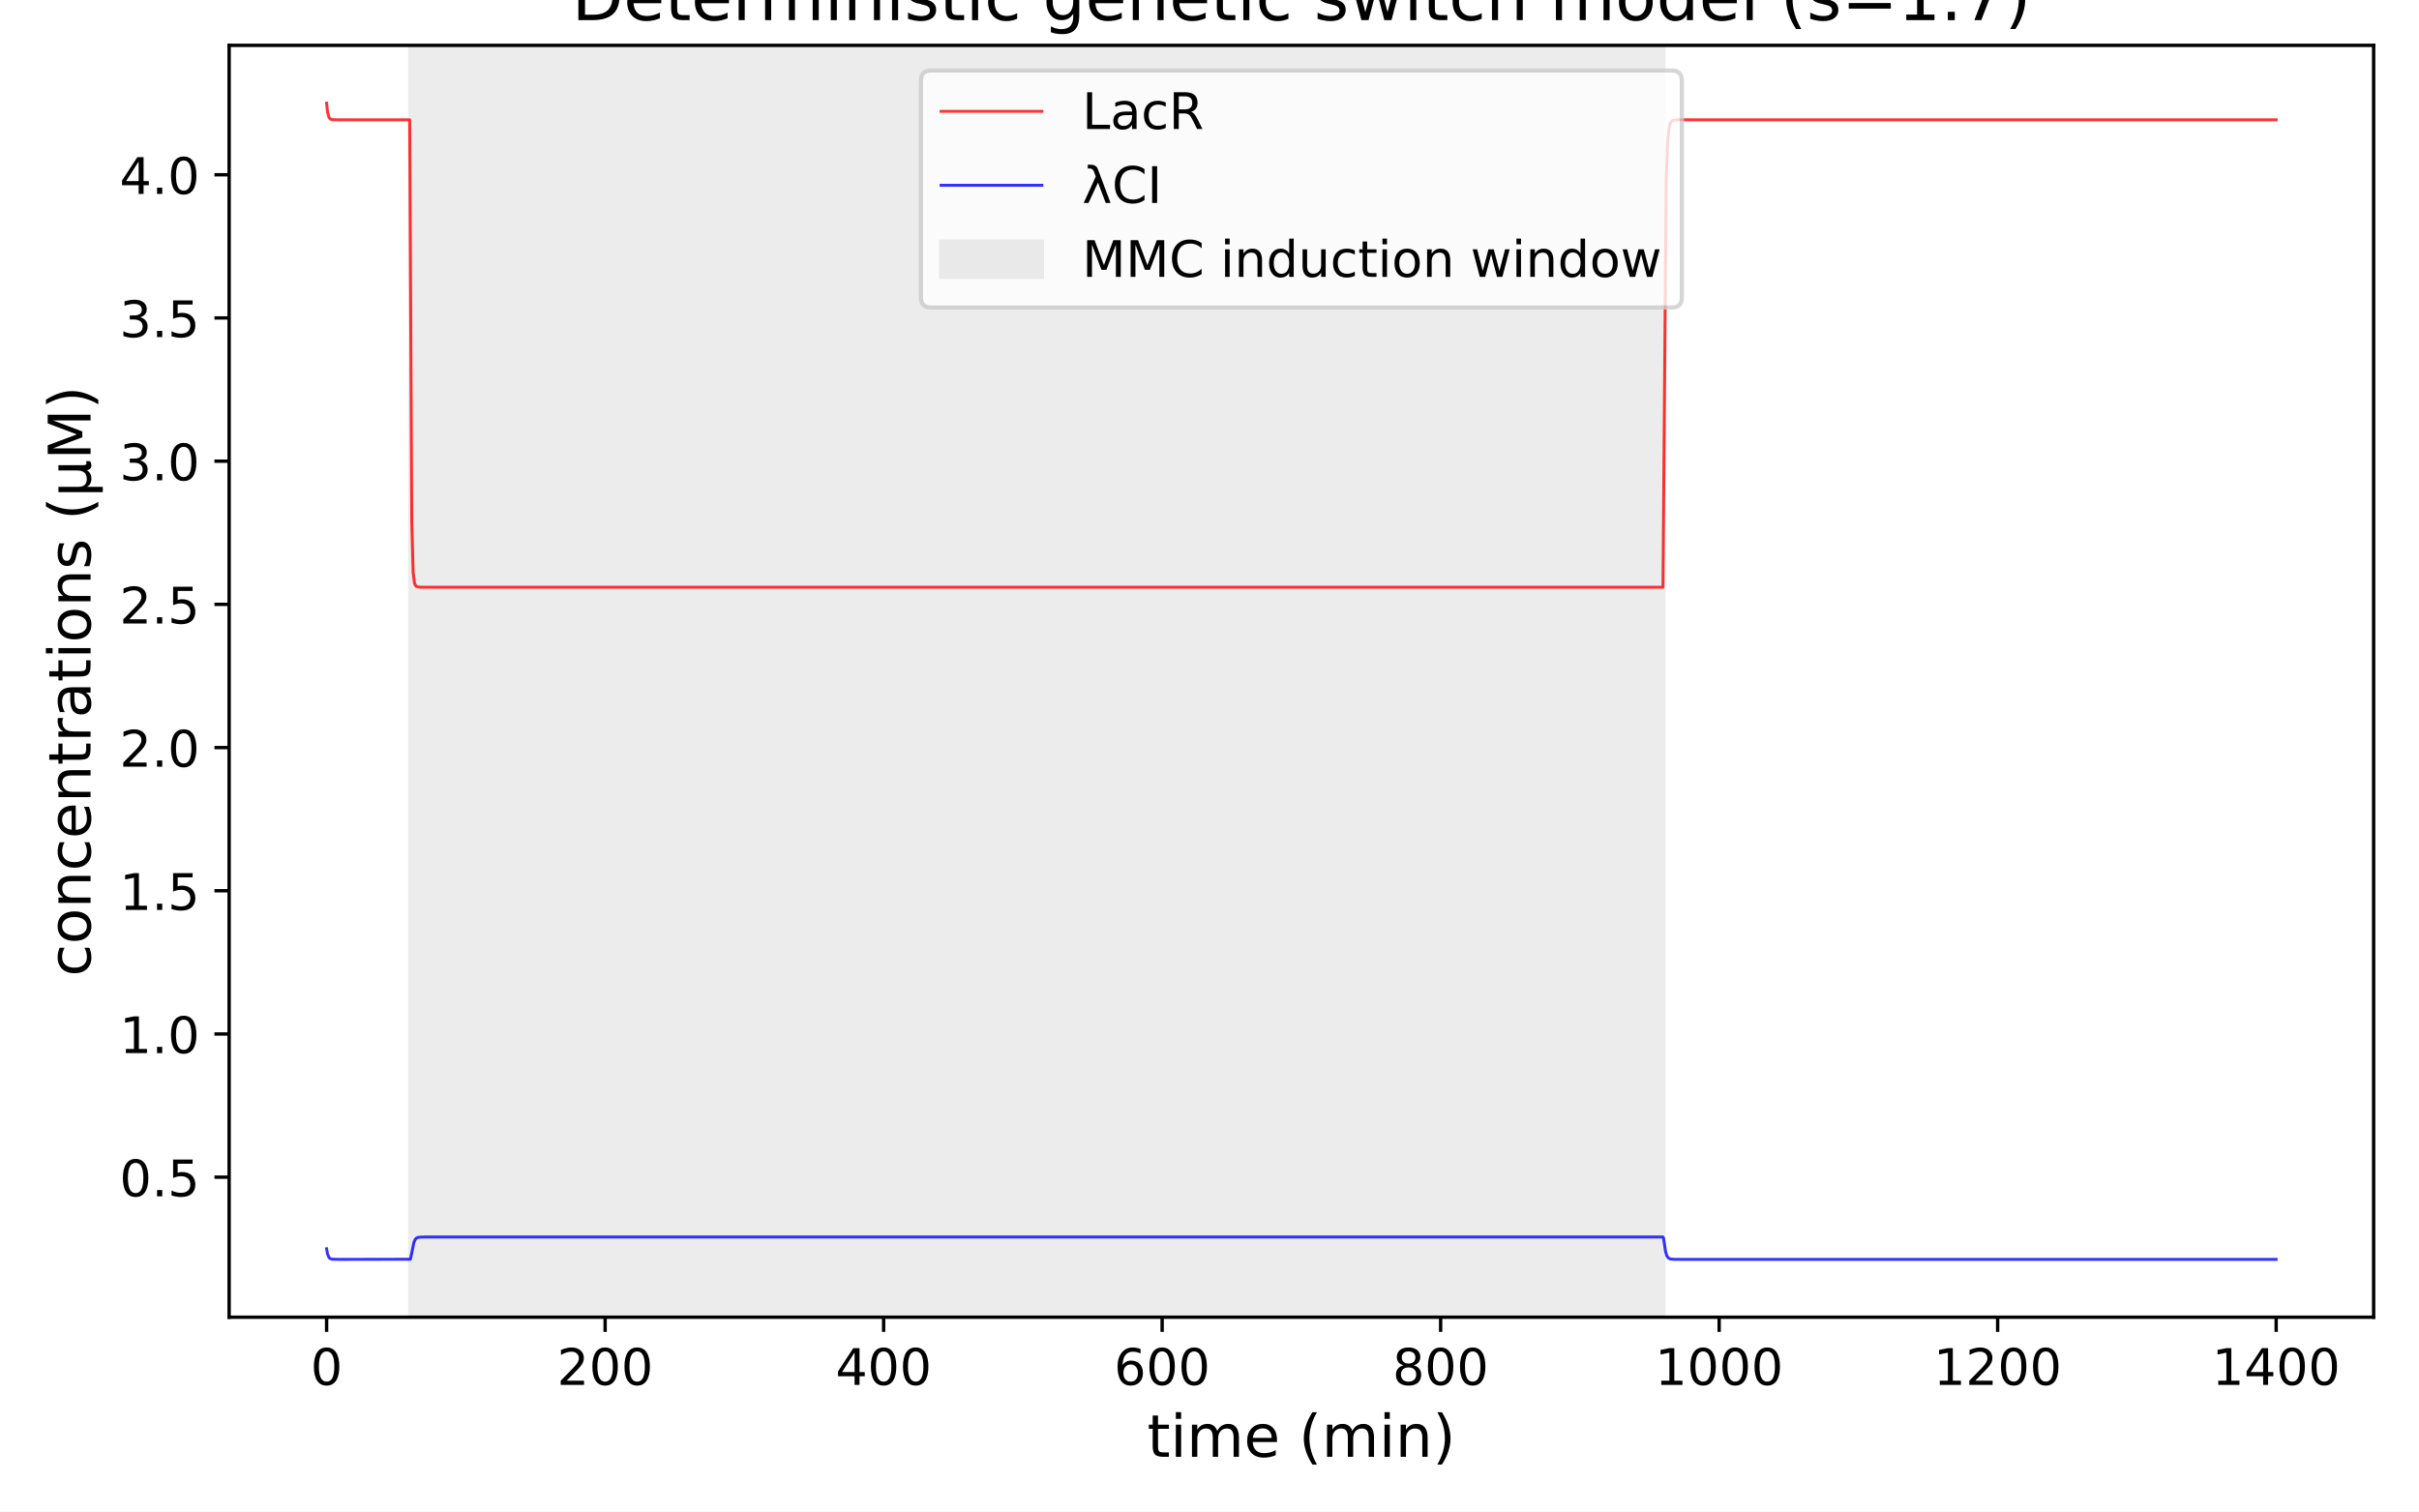
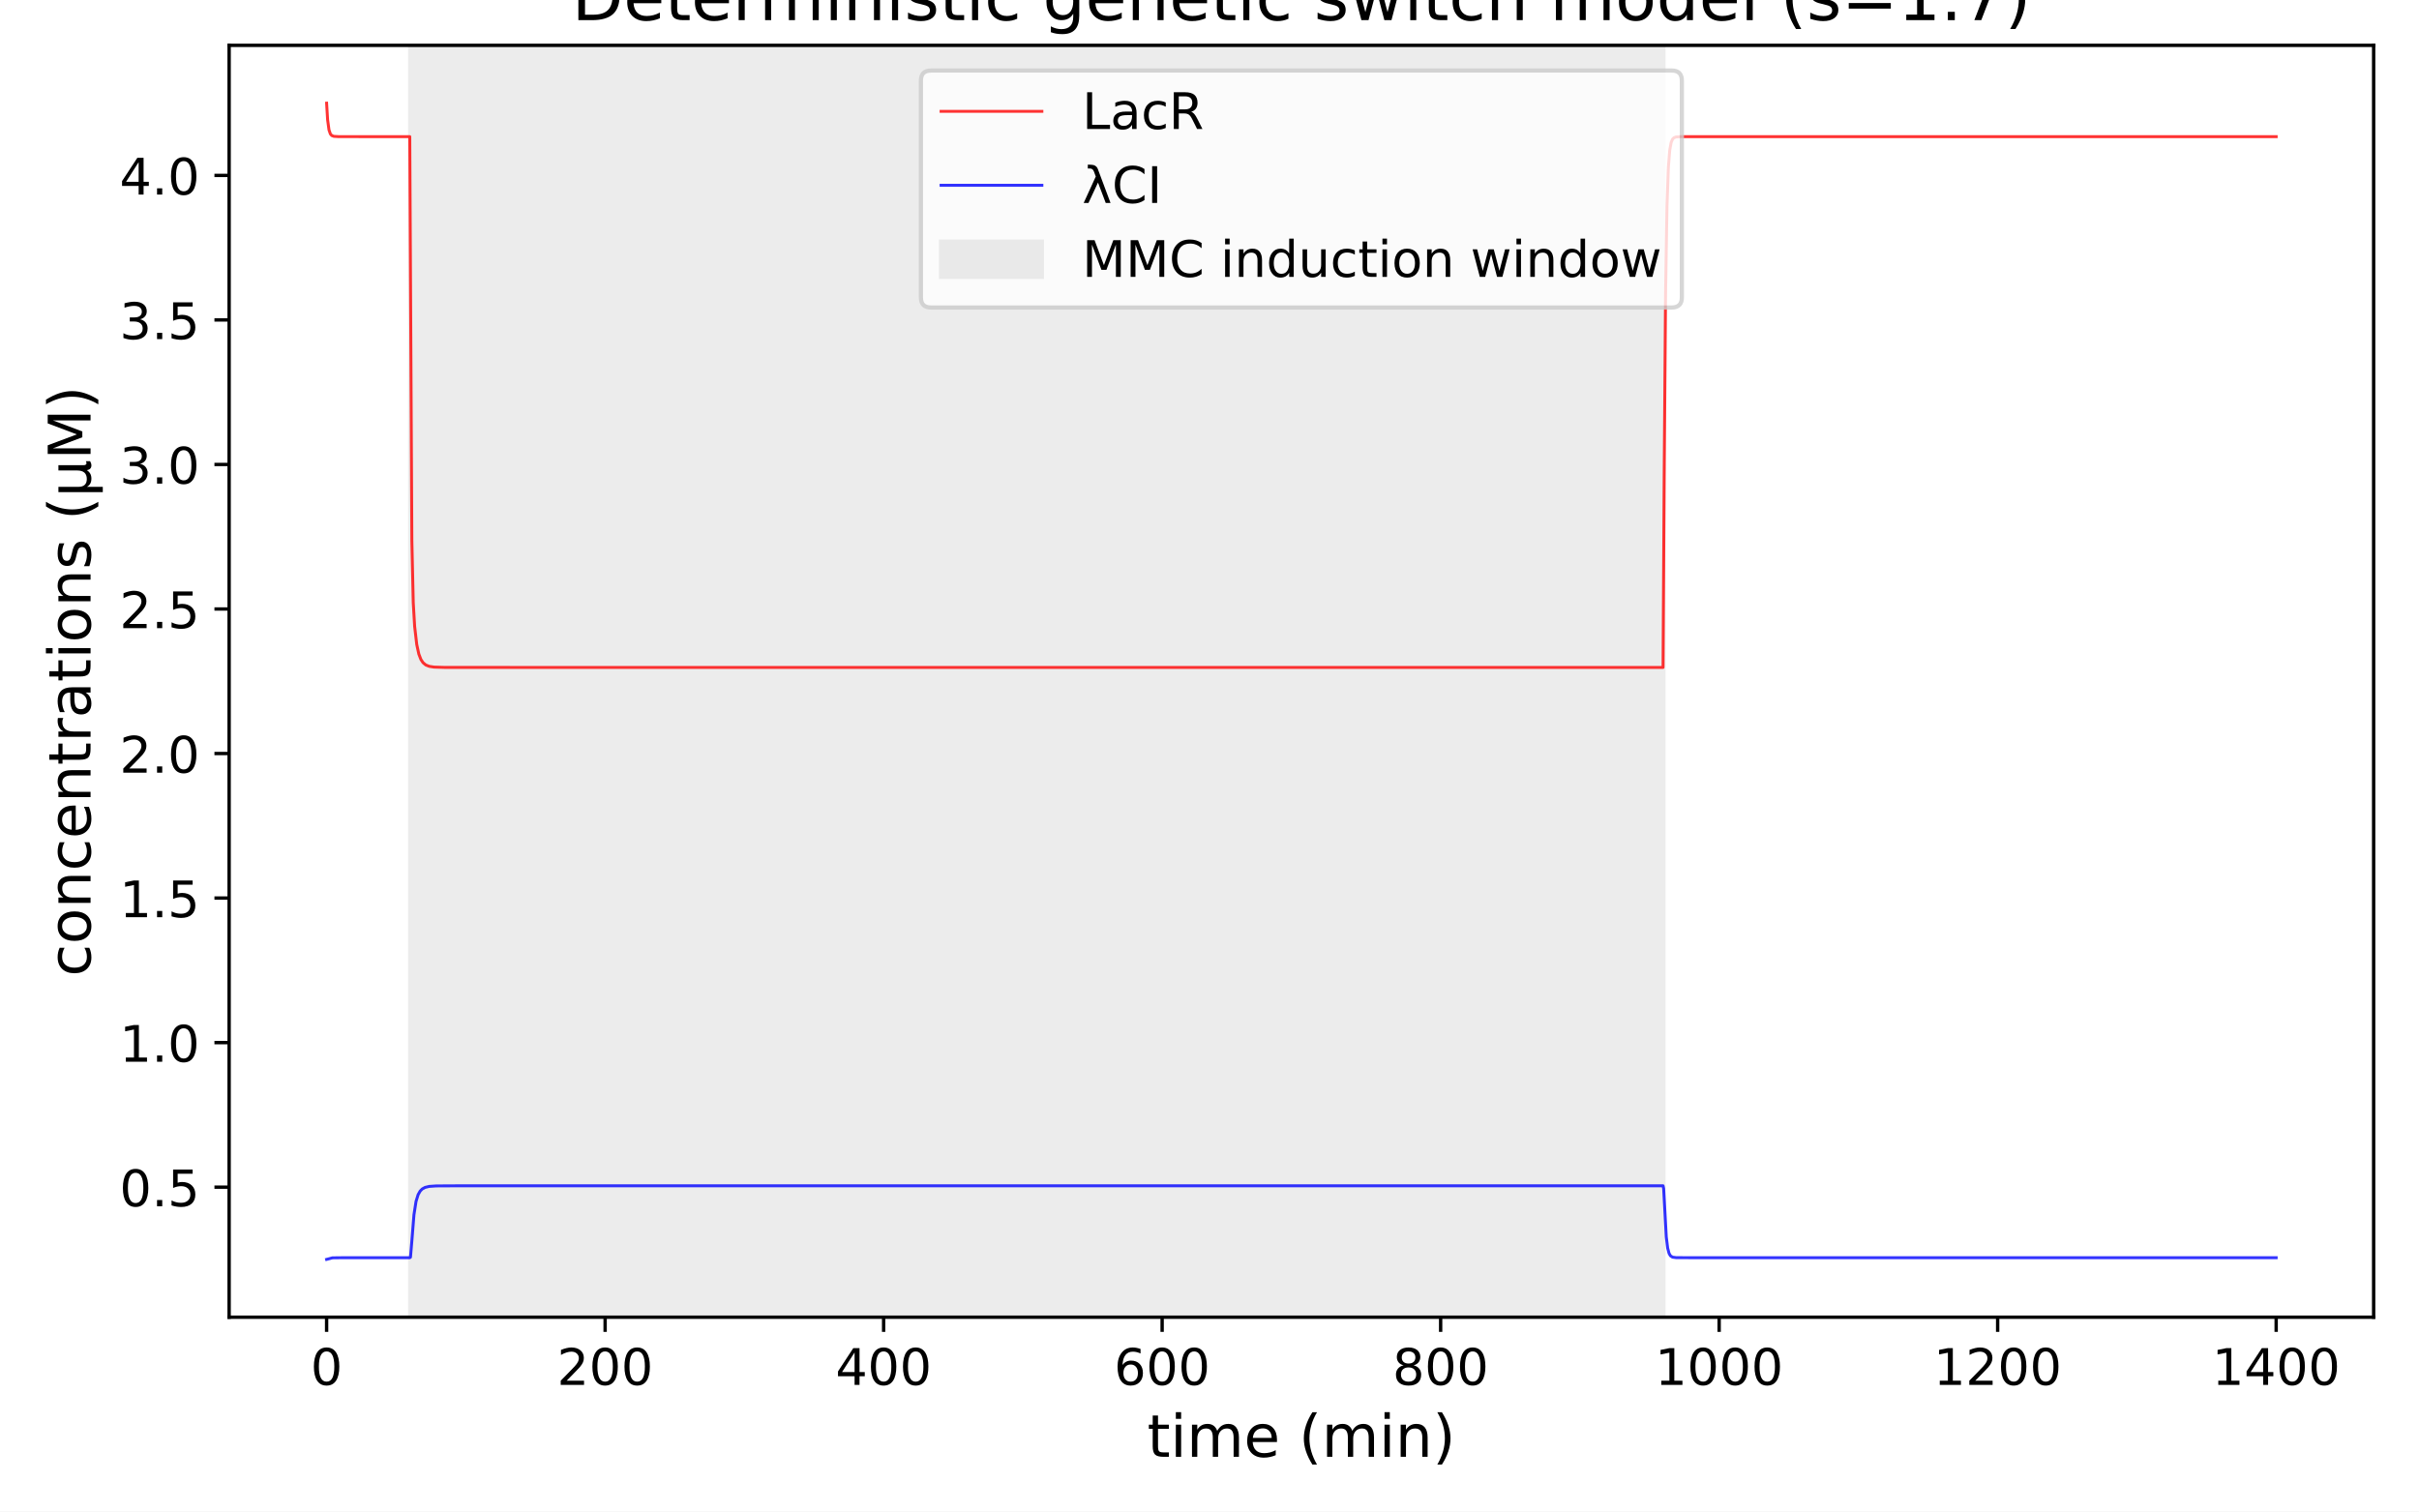
<svg xmlns="http://www.w3.org/2000/svg" xmlns:xlink="http://www.w3.org/1999/xlink" width="576pt" height="360pt" viewBox="0 0 576 360" version="1.1">
  <defs>
    <style type="text/css">*{stroke-linejoin: round; stroke-linecap: butt}</style>
  </defs>
  <g id="figure_1">
    <g id="patch_1">
      <path d="M 0 360  L 576 360  L 576 0  L 0 0  z " style="fill: #ffffff" />
    </g>
    <g id="axes_1">
      <g id="patch_2">
        <path d="M 54.56 313.72  L 565.2 313.72  L 565.2 10.8  L 54.56 10.8  z " style="fill: #ffffff" />
      </g>
      <g id="patch_3">
-         <path d="M 97.666 313.72  L 97.666 10.8  L 396.092 10.8  L 396.092 313.72  z " clip-path="url(#pa04df0e21d)" style="fill: #808080; opacity: 0.15; stroke: #808080; stroke-linejoin: miter" />
+         <path d="M 97.666 313.72  L 396.092 313.72  L 396.092 10.8  L 97.666 10.8  z " clip-path="url(#pbd70e305f2)" style="fill: #808080; opacity: 0.15; stroke: #808080; stroke-linejoin: miter" />
      </g>
      <g id="matplotlib.axis_1">
        <g id="xtick_1">
          <g id="line2d_1">
            <defs>
-               <path id="m0e8b6c9530" d="M 0 0  L 0 3.5  " style="stroke: #000000; stroke-width: 0.8" />
-             </defs>
-             <g>
-               <use xlink:href="#m0e8b6c9530" x="77.771" y="313.72" style="stroke: #000000; stroke-width: 0.8" />
+               <path id="m61f44ab46e" d="M 0 0  L 0 3.5  " style="stroke: #000000; stroke-width: 0.8" />
+             </defs>
+             <g>
+               <use xlink:href="#m61f44ab46e" x="77.771" y="313.72" style="stroke: #000000; stroke-width: 0.8" />
            </g>
          </g>
          <g id="text_1">
            <g transform="translate(73.95341 329.8381) scale(0.12 -0.12)">
              <defs>
                <path id="DejaVuSans-30" d="M 2034 4250  Q 1547 4250 1301 3770  Q 1056 3291 1056 2328  Q 1056 1369 1301 889  Q 1547 409 2034 409  Q 2525 409 2770 889  Q 3016 1369 3016 2328  Q 3016 3291 2770 3770  Q 2525 4250 2034 4250  z M 2034 4750  Q 2819 4750 3233 4129  Q 3647 3509 3647 2328  Q 3647 1150 3233 529  Q 2819 -91 2034 -91  Q 1250 -91 836 529  Q 422 1150 422 2328  Q 422 3509 836 4129  Q 1250 4750 2034 4750  z " transform="scale(0.015625)" />
              </defs>
              <use xlink:href="#DejaVuSans-30" />
            </g>
          </g>
        </g>
        <g id="xtick_2">
          <g id="line2d_2">
            <g>
-               <use xlink:href="#m0e8b6c9530" x="144.088" y="313.72" style="stroke: #000000; stroke-width: 0.8" />
+               <use xlink:href="#m61f44ab46e" x="144.088" y="313.72" style="stroke: #000000; stroke-width: 0.8" />
            </g>
          </g>
          <g id="text_2">
            <g transform="translate(132.6353 329.8381) scale(0.12 -0.12)">
              <defs>
                <path id="DejaVuSans-32" d="M 1228 531  L 3431 531  L 3431 0  L 469 0  L 469 531  Q 828 903 1448 1529  Q 2069 2156 2228 2338  Q 2531 2678 2651 2914  Q 2772 3150 2772 3378  Q 2772 3750 2511 3984  Q 2250 4219 1831 4219  Q 1534 4219 1204 4116  Q 875 4013 500 3803  L 500 4441  Q 881 4594 1212 4672  Q 1544 4750 1819 4750  Q 2544 4750 2975 4387  Q 3406 4025 3406 3419  Q 3406 3131 3298 2873  Q 3191 2616 2906 2266  Q 2828 2175 2409 1742  Q 1991 1309 1228 531  z " transform="scale(0.015625)" />
              </defs>
              <use xlink:href="#DejaVuSans-32" />
              <use xlink:href="#DejaVuSans-30" x="63.623" />
              <use xlink:href="#DejaVuSans-30" x="127.246" />
            </g>
          </g>
        </g>
        <g id="xtick_3">
          <g id="line2d_3">
            <g>
-               <use xlink:href="#m0e8b6c9530" x="210.405" y="313.72" style="stroke: #000000; stroke-width: 0.8" />
+               <use xlink:href="#m61f44ab46e" x="210.405" y="313.72" style="stroke: #000000; stroke-width: 0.8" />
            </g>
          </g>
          <g id="text_3">
            <g transform="translate(198.9522 329.8381) scale(0.12 -0.12)">
              <defs>
                <path id="DejaVuSans-34" d="M 2419 4116  L 825 1625  L 2419 1625  L 2419 4116  z M 2253 4666  L 3047 4666  L 3047 1625  L 3713 1625  L 3713 1100  L 3047 1100  L 3047 0  L 2419 0  L 2419 1100  L 313 1100  L 313 1709  L 2253 4666  z " transform="scale(0.015625)" />
              </defs>
              <use xlink:href="#DejaVuSans-34" />
              <use xlink:href="#DejaVuSans-30" x="63.623" />
              <use xlink:href="#DejaVuSans-30" x="127.246" />
            </g>
          </g>
        </g>
        <g id="xtick_4">
          <g id="line2d_4">
            <g>
-               <use xlink:href="#m0e8b6c9530" x="276.722" y="313.72" style="stroke: #000000; stroke-width: 0.8" />
+               <use xlink:href="#m61f44ab46e" x="276.722" y="313.72" style="stroke: #000000; stroke-width: 0.8" />
            </g>
          </g>
          <g id="text_4">
            <g transform="translate(265.2691 329.8381) scale(0.12 -0.12)">
              <defs>
                <path id="DejaVuSans-36" d="M 2113 2584  Q 1688 2584 1439 2293  Q 1191 2003 1191 1497  Q 1191 994 1439 701  Q 1688 409 2113 409  Q 2538 409 2786 701  Q 3034 994 3034 1497  Q 3034 2003 2786 2293  Q 2538 2584 2113 2584  z M 3366 4563  L 3366 3988  Q 3128 4100 2886 4159  Q 2644 4219 2406 4219  Q 1781 4219 1451 3797  Q 1122 3375 1075 2522  Q 1259 2794 1537 2939  Q 1816 3084 2150 3084  Q 2853 3084 3261 2657  Q 3669 2231 3669 1497  Q 3669 778 3244 343  Q 2819 -91 2113 -91  Q 1303 -91 875 529  Q 447 1150 447 2328  Q 447 3434 972 4092  Q 1497 4750 2381 4750  Q 2619 4750 2861 4703  Q 3103 4656 3366 4563  z " transform="scale(0.015625)" />
              </defs>
              <use xlink:href="#DejaVuSans-36" />
              <use xlink:href="#DejaVuSans-30" x="63.623" />
              <use xlink:href="#DejaVuSans-30" x="127.246" />
            </g>
          </g>
        </g>
        <g id="xtick_5">
          <g id="line2d_5">
            <g>
-               <use xlink:href="#m0e8b6c9530" x="343.038" y="313.72" style="stroke: #000000; stroke-width: 0.8" />
+               <use xlink:href="#m61f44ab46e" x="343.038" y="313.72" style="stroke: #000000; stroke-width: 0.8" />
            </g>
          </g>
          <g id="text_5">
            <g transform="translate(331.5859 329.8381) scale(0.12 -0.12)">
              <defs>
                <path id="DejaVuSans-38" d="M 2034 2216  Q 1584 2216 1326 1975  Q 1069 1734 1069 1313  Q 1069 891 1326 650  Q 1584 409 2034 409  Q 2484 409 2743 651  Q 3003 894 3003 1313  Q 3003 1734 2745 1975  Q 2488 2216 2034 2216  z M 1403 2484  Q 997 2584 770 2862  Q 544 3141 544 3541  Q 544 4100 942 4425  Q 1341 4750 2034 4750  Q 2731 4750 3128 4425  Q 3525 4100 3525 3541  Q 3525 3141 3298 2862  Q 3072 2584 2669 2484  Q 3125 2378 3379 2068  Q 3634 1759 3634 1313  Q 3634 634 3220 271  Q 2806 -91 2034 -91  Q 1263 -91 848 271  Q 434 634 434 1313  Q 434 1759 690 2068  Q 947 2378 1403 2484  z M 1172 3481  Q 1172 3119 1398 2916  Q 1625 2713 2034 2713  Q 2441 2713 2670 2916  Q 2900 3119 2900 3481  Q 2900 3844 2670 4047  Q 2441 4250 2034 4250  Q 1625 4250 1398 4047  Q 1172 3844 1172 3481  z " transform="scale(0.015625)" />
              </defs>
              <use xlink:href="#DejaVuSans-38" />
              <use xlink:href="#DejaVuSans-30" x="63.623" />
              <use xlink:href="#DejaVuSans-30" x="127.246" />
            </g>
          </g>
        </g>
        <g id="xtick_6">
          <g id="line2d_6">
            <g>
-               <use xlink:href="#m0e8b6c9530" x="409.355" y="313.72" style="stroke: #000000; stroke-width: 0.8" />
+               <use xlink:href="#m61f44ab46e" x="409.355" y="313.72" style="stroke: #000000; stroke-width: 0.8" />
            </g>
          </g>
          <g id="text_6">
            <g transform="translate(394.0853 329.8381) scale(0.12 -0.12)">
              <defs>
                <path id="DejaVuSans-31" d="M 794 531  L 1825 531  L 1825 4091  L 703 3866  L 703 4441  L 1819 4666  L 2450 4666  L 2450 531  L 3481 531  L 3481 0  L 794 0  L 794 531  z " transform="scale(0.015625)" />
              </defs>
              <use xlink:href="#DejaVuSans-31" />
              <use xlink:href="#DejaVuSans-30" x="63.623" />
              <use xlink:href="#DejaVuSans-30" x="127.246" />
              <use xlink:href="#DejaVuSans-30" x="190.869" />
            </g>
          </g>
        </g>
        <g id="xtick_7">
          <g id="line2d_7">
            <g>
-               <use xlink:href="#m0e8b6c9530" x="475.672" y="313.72" style="stroke: #000000; stroke-width: 0.8" />
+               <use xlink:href="#m61f44ab46e" x="475.672" y="313.72" style="stroke: #000000; stroke-width: 0.8" />
            </g>
          </g>
          <g id="text_7">
            <g transform="translate(460.4022 329.8381) scale(0.12 -0.12)">
              <use xlink:href="#DejaVuSans-31" />
              <use xlink:href="#DejaVuSans-32" x="63.623" />
              <use xlink:href="#DejaVuSans-30" x="127.246" />
              <use xlink:href="#DejaVuSans-30" x="190.869" />
            </g>
          </g>
        </g>
        <g id="xtick_8">
          <g id="line2d_8">
            <g>
-               <use xlink:href="#m0e8b6c9530" x="541.989" y="313.72" style="stroke: #000000; stroke-width: 0.8" />
+               <use xlink:href="#m61f44ab46e" x="541.989" y="313.72" style="stroke: #000000; stroke-width: 0.8" />
            </g>
          </g>
          <g id="text_8">
            <g transform="translate(526.7191 329.8381) scale(0.12 -0.12)">
              <use xlink:href="#DejaVuSans-31" />
              <use xlink:href="#DejaVuSans-34" x="63.623" />
              <use xlink:href="#DejaVuSans-30" x="127.246" />
              <use xlink:href="#DejaVuSans-30" x="190.869" />
            </g>
          </g>
        </g>
        <g id="text_9">
          <g transform="translate(273.1792 346.9716) scale(0.14 -0.14)">
            <defs>
              <path id="DejaVuSans-74" d="M 1172 4494  L 1172 3500  L 2356 3500  L 2356 3053  L 1172 3053  L 1172 1153  Q 1172 725 1289 603  Q 1406 481 1766 481  L 2356 481  L 2356 0  L 1766 0  Q 1100 0 847 248  Q 594 497 594 1153  L 594 3053  L 172 3053  L 172 3500  L 594 3500  L 594 4494  L 1172 4494  z " transform="scale(0.015625)" />
              <path id="DejaVuSans-69" d="M 603 3500  L 1178 3500  L 1178 0  L 603 0  L 603 3500  z M 603 4863  L 1178 4863  L 1178 4134  L 603 4134  L 603 4863  z " transform="scale(0.015625)" />
              <path id="DejaVuSans-6d" d="M 3328 2828  Q 3544 3216 3844 3400  Q 4144 3584 4550 3584  Q 5097 3584 5394 3201  Q 5691 2819 5691 2113  L 5691 0  L 5113 0  L 5113 2094  Q 5113 2597 4934 2840  Q 4756 3084 4391 3084  Q 3944 3084 3684 2787  Q 3425 2491 3425 1978  L 3425 0  L 2847 0  L 2847 2094  Q 2847 2600 2669 2842  Q 2491 3084 2119 3084  Q 1678 3084 1418 2786  Q 1159 2488 1159 1978  L 1159 0  L 581 0  L 581 3500  L 1159 3500  L 1159 2956  Q 1356 3278 1631 3431  Q 1906 3584 2284 3584  Q 2666 3584 2933 3390  Q 3200 3197 3328 2828  z " transform="scale(0.015625)" />
              <path id="DejaVuSans-65" d="M 3597 1894  L 3597 1613  L 953 1613  Q 991 1019 1311 708  Q 1631 397 2203 397  Q 2534 397 2845 478  Q 3156 559 3463 722  L 3463 178  Q 3153 47 2828 -22  Q 2503 -91 2169 -91  Q 1331 -91 842 396  Q 353 884 353 1716  Q 353 2575 817 3079  Q 1281 3584 2069 3584  Q 2775 3584 3186 3129  Q 3597 2675 3597 1894  z M 3022 2063  Q 3016 2534 2758 2815  Q 2500 3097 2075 3097  Q 1594 3097 1305 2825  Q 1016 2553 972 2059  L 3022 2063  z " transform="scale(0.015625)" />
              <path id="DejaVuSans-20" transform="scale(0.015625)" />
              <path id="DejaVuSans-28" d="M 1984 4856  Q 1566 4138 1362 3434  Q 1159 2731 1159 2009  Q 1159 1288 1364 580  Q 1569 -128 1984 -844  L 1484 -844  Q 1016 -109 783 600  Q 550 1309 550 2009  Q 550 2706 781 3412  Q 1013 4119 1484 4856  L 1984 4856  z " transform="scale(0.015625)" />
              <path id="DejaVuSans-6e" d="M 3513 2113  L 3513 0  L 2938 0  L 2938 2094  Q 2938 2591 2744 2837  Q 2550 3084 2163 3084  Q 1697 3084 1428 2787  Q 1159 2491 1159 1978  L 1159 0  L 581 0  L 581 3500  L 1159 3500  L 1159 2956  Q 1366 3272 1645 3428  Q 1925 3584 2291 3584  Q 2894 3584 3203 3211  Q 3513 2838 3513 2113  z " transform="scale(0.015625)" />
              <path id="DejaVuSans-29" d="M 513 4856  L 1013 4856  Q 1481 4119 1714 3412  Q 1947 2706 1947 2009  Q 1947 1309 1714 600  Q 1481 -109 1013 -844  L 513 -844  Q 928 -128 1133 580  Q 1338 1288 1338 2009  Q 1338 2731 1133 3434  Q 928 4138 513 4856  z " transform="scale(0.015625)" />
            </defs>
            <use xlink:href="#DejaVuSans-74" />
            <use xlink:href="#DejaVuSans-69" x="39.209" />
            <use xlink:href="#DejaVuSans-6d" x="66.992" />
            <use xlink:href="#DejaVuSans-65" x="164.404" />
            <use xlink:href="#DejaVuSans-20" x="225.928" />
            <use xlink:href="#DejaVuSans-28" x="257.715" />
            <use xlink:href="#DejaVuSans-6d" x="296.729" />
            <use xlink:href="#DejaVuSans-69" x="394.141" />
            <use xlink:href="#DejaVuSans-6e" x="421.924" />
            <use xlink:href="#DejaVuSans-29" x="485.303" />
          </g>
        </g>
      </g>
      <g id="matplotlib.axis_2">
        <g id="ytick_1">
          <g id="line2d_9">
            <defs>
-               <path id="mb945416f78" d="M 0 0  L -3.5 0  " style="stroke: #000000; stroke-width: 0.8" />
-             </defs>
-             <g>
-               <use xlink:href="#mb945416f78" x="54.56" y="280.368" style="stroke: #000000; stroke-width: 0.8" />
+               <path id="mbe005d1859" d="M 0 0  L -3.5 0  " style="stroke: #000000; stroke-width: 0.8" />
+             </defs>
+             <g>
+               <use xlink:href="#mbe005d1859" x="54.56" y="282.74" style="stroke: #000000; stroke-width: 0.8" />
            </g>
          </g>
          <g id="text_10">
-             <g transform="translate(28.47625 284.927) scale(0.12 -0.12)">
+             <g transform="translate(28.47625 287.2986) scale(0.12 -0.12)">
              <defs>
                <path id="DejaVuSans-2e" d="M 684 794  L 1344 794  L 1344 0  L 684 0  L 684 794  z " transform="scale(0.015625)" />
                <path id="DejaVuSans-35" d="M 691 4666  L 3169 4666  L 3169 4134  L 1269 4134  L 1269 2991  Q 1406 3038 1543 3061  Q 1681 3084 1819 3084  Q 2600 3084 3056 2656  Q 3513 2228 3513 1497  Q 3513 744 3044 326  Q 2575 -91 1722 -91  Q 1428 -91 1123 -41  Q 819 9 494 109  L 494 744  Q 775 591 1075 516  Q 1375 441 1709 441  Q 2250 441 2565 725  Q 2881 1009 2881 1497  Q 2881 1984 2565 2268  Q 2250 2553 1709 2553  Q 1456 2553 1204 2497  Q 953 2441 691 2322  L 691 4666  z " transform="scale(0.015625)" />
              </defs>
              <use xlink:href="#DejaVuSans-30" />
              <use xlink:href="#DejaVuSans-2e" x="63.623" />
              <use xlink:href="#DejaVuSans-35" x="95.41" />
            </g>
          </g>
        </g>
        <g id="ytick_2">
          <g id="line2d_10">
            <g>
-               <use xlink:href="#mb945416f78" x="54.56" y="246.261" style="stroke: #000000; stroke-width: 0.8" />
+               <use xlink:href="#mbe005d1859" x="54.56" y="248.317" style="stroke: #000000; stroke-width: 0.8" />
            </g>
          </g>
          <g id="text_11">
-             <g transform="translate(28.47625 250.8205) scale(0.12 -0.12)">
+             <g transform="translate(28.47625 252.8759) scale(0.12 -0.12)">
              <use xlink:href="#DejaVuSans-31" />
              <use xlink:href="#DejaVuSans-2e" x="63.623" />
              <use xlink:href="#DejaVuSans-30" x="95.41" />
            </g>
          </g>
        </g>
        <g id="ytick_3">
          <g id="line2d_11">
            <g>
-               <use xlink:href="#mb945416f78" x="54.56" y="212.155" style="stroke: #000000; stroke-width: 0.8" />
+               <use xlink:href="#mbe005d1859" x="54.56" y="213.894" style="stroke: #000000; stroke-width: 0.8" />
            </g>
          </g>
          <g id="text_12">
-             <g transform="translate(28.47625 216.7139) scale(0.12 -0.12)">
+             <g transform="translate(28.47625 218.4532) scale(0.12 -0.12)">
              <use xlink:href="#DejaVuSans-31" />
              <use xlink:href="#DejaVuSans-2e" x="63.623" />
              <use xlink:href="#DejaVuSans-35" x="95.41" />
            </g>
          </g>
        </g>
        <g id="ytick_4">
          <g id="line2d_12">
            <g>
-               <use xlink:href="#mb945416f78" x="54.56" y="178.048" style="stroke: #000000; stroke-width: 0.8" />
+               <use xlink:href="#mbe005d1859" x="54.56" y="179.471" style="stroke: #000000; stroke-width: 0.8" />
            </g>
          </g>
          <g id="text_13">
-             <g transform="translate(28.47625 182.6074) scale(0.12 -0.12)">
+             <g transform="translate(28.47625 184.0304) scale(0.12 -0.12)">
              <use xlink:href="#DejaVuSans-32" />
              <use xlink:href="#DejaVuSans-2e" x="63.623" />
              <use xlink:href="#DejaVuSans-30" x="95.41" />
            </g>
          </g>
        </g>
        <g id="ytick_5">
          <g id="line2d_13">
            <g>
-               <use xlink:href="#mb945416f78" x="54.56" y="143.942" style="stroke: #000000; stroke-width: 0.8" />
+               <use xlink:href="#mbe005d1859" x="54.56" y="145.049" style="stroke: #000000; stroke-width: 0.8" />
            </g>
          </g>
          <g id="text_14">
-             <g transform="translate(28.47625 148.5009) scale(0.12 -0.12)">
+             <g transform="translate(28.47625 149.6077) scale(0.12 -0.12)">
              <use xlink:href="#DejaVuSans-32" />
              <use xlink:href="#DejaVuSans-2e" x="63.623" />
              <use xlink:href="#DejaVuSans-35" x="95.41" />
            </g>
          </g>
        </g>
        <g id="ytick_6">
          <g id="line2d_14">
            <g>
-               <use xlink:href="#mb945416f78" x="54.56" y="109.835" style="stroke: #000000; stroke-width: 0.8" />
+               <use xlink:href="#mbe005d1859" x="54.56" y="110.626" style="stroke: #000000; stroke-width: 0.8" />
            </g>
          </g>
          <g id="text_15">
-             <g transform="translate(28.47625 114.3944) scale(0.12 -0.12)">
+             <g transform="translate(28.47625 115.185) scale(0.12 -0.12)">
              <defs>
                <path id="DejaVuSans-33" d="M 2597 2516  Q 3050 2419 3304 2112  Q 3559 1806 3559 1356  Q 3559 666 3084 287  Q 2609 -91 1734 -91  Q 1441 -91 1130 -33  Q 819 25 488 141  L 488 750  Q 750 597 1062 519  Q 1375 441 1716 441  Q 2309 441 2620 675  Q 2931 909 2931 1356  Q 2931 1769 2642 2001  Q 2353 2234 1838 2234  L 1294 2234  L 1294 2753  L 1863 2753  Q 2328 2753 2575 2939  Q 2822 3125 2822 3475  Q 2822 3834 2567 4026  Q 2313 4219 1838 4219  Q 1578 4219 1281 4162  Q 984 4106 628 3988  L 628 4550  Q 988 4650 1302 4700  Q 1616 4750 1894 4750  Q 2613 4750 3031 4423  Q 3450 4097 3450 3541  Q 3450 3153 3228 2886  Q 3006 2619 2597 2516  z " transform="scale(0.015625)" />
              </defs>
              <use xlink:href="#DejaVuSans-33" />
              <use xlink:href="#DejaVuSans-2e" x="63.623" />
              <use xlink:href="#DejaVuSans-30" x="95.41" />
            </g>
          </g>
        </g>
        <g id="ytick_7">
          <g id="line2d_15">
            <g>
-               <use xlink:href="#mb945416f78" x="54.56" y="75.729" style="stroke: #000000; stroke-width: 0.8" />
+               <use xlink:href="#mbe005d1859" x="54.56" y="76.203" style="stroke: #000000; stroke-width: 0.8" />
            </g>
          </g>
          <g id="text_16">
-             <g transform="translate(28.47625 80.28791) scale(0.12 -0.12)">
+             <g transform="translate(28.47625 80.76224) scale(0.12 -0.12)">
              <use xlink:href="#DejaVuSans-33" />
              <use xlink:href="#DejaVuSans-2e" x="63.623" />
              <use xlink:href="#DejaVuSans-35" x="95.41" />
            </g>
          </g>
        </g>
        <g id="ytick_8">
          <g id="line2d_16">
            <g>
-               <use xlink:href="#mb945416f78" x="54.56" y="41.622" style="stroke: #000000; stroke-width: 0.8" />
+               <use xlink:href="#mbe005d1859" x="54.56" y="41.78" style="stroke: #000000; stroke-width: 0.8" />
            </g>
          </g>
          <g id="text_17">
-             <g transform="translate(28.47625 46.18141) scale(0.12 -0.12)">
+             <g transform="translate(28.47625 46.33952) scale(0.12 -0.12)">
              <use xlink:href="#DejaVuSans-34" />
              <use xlink:href="#DejaVuSans-2e" x="63.623" />
              <use xlink:href="#DejaVuSans-30" x="95.41" />
            </g>
          </g>
        </g>
        <g id="text_18">
          <g transform="translate(21.56469 232.5673) rotate(-90) scale(0.14 -0.14)">
            <defs>
              <path id="DejaVuSans-63" d="M 3122 3366  L 3122 2828  Q 2878 2963 2633 3030  Q 2388 3097 2138 3097  Q 1578 3097 1268 2742  Q 959 2388 959 1747  Q 959 1106 1268 751  Q 1578 397 2138 397  Q 2388 397 2633 464  Q 2878 531 3122 666  L 3122 134  Q 2881 22 2623 -34  Q 2366 -91 2075 -91  Q 1284 -91 818 406  Q 353 903 353 1747  Q 353 2603 823 3093  Q 1294 3584 2113 3584  Q 2378 3584 2631 3529  Q 2884 3475 3122 3366  z " transform="scale(0.015625)" />
              <path id="DejaVuSans-6f" d="M 1959 3097  Q 1497 3097 1228 2736  Q 959 2375 959 1747  Q 959 1119 1226 758  Q 1494 397 1959 397  Q 2419 397 2687 759  Q 2956 1122 2956 1747  Q 2956 2369 2687 2733  Q 2419 3097 1959 3097  z M 1959 3584  Q 2709 3584 3137 3096  Q 3566 2609 3566 1747  Q 3566 888 3137 398  Q 2709 -91 1959 -91  Q 1206 -91 779 398  Q 353 888 353 1747  Q 353 2609 779 3096  Q 1206 3584 1959 3584  z " transform="scale(0.015625)" />
              <path id="DejaVuSans-72" d="M 2631 2963  Q 2534 3019 2420 3045  Q 2306 3072 2169 3072  Q 1681 3072 1420 2755  Q 1159 2438 1159 1844  L 1159 0  L 581 0  L 581 3500  L 1159 3500  L 1159 2956  Q 1341 3275 1631 3429  Q 1922 3584 2338 3584  Q 2397 3584 2469 3576  Q 2541 3569 2628 3553  L 2631 2963  z " transform="scale(0.015625)" />
              <path id="DejaVuSans-61" d="M 2194 1759  Q 1497 1759 1228 1600  Q 959 1441 959 1056  Q 959 750 1161 570  Q 1363 391 1709 391  Q 2188 391 2477 730  Q 2766 1069 2766 1631  L 2766 1759  L 2194 1759  z M 3341 1997  L 3341 0  L 2766 0  L 2766 531  Q 2569 213 2275 61  Q 1981 -91 1556 -91  Q 1019 -91 701 211  Q 384 513 384 1019  Q 384 1609 779 1909  Q 1175 2209 1959 2209  L 2766 2209  L 2766 2266  Q 2766 2663 2505 2880  Q 2244 3097 1772 3097  Q 1472 3097 1187 3025  Q 903 2953 641 2809  L 641 3341  Q 956 3463 1253 3523  Q 1550 3584 1831 3584  Q 2591 3584 2966 3190  Q 3341 2797 3341 1997  z " transform="scale(0.015625)" />
              <path id="DejaVuSans-73" d="M 2834 3397  L 2834 2853  Q 2591 2978 2328 3040  Q 2066 3103 1784 3103  Q 1356 3103 1142 2972  Q 928 2841 928 2578  Q 928 2378 1081 2264  Q 1234 2150 1697 2047  L 1894 2003  Q 2506 1872 2764 1633  Q 3022 1394 3022 966  Q 3022 478 2636 193  Q 2250 -91 1575 -91  Q 1294 -91 989 -36  Q 684 19 347 128  L 347 722  Q 666 556 975 473  Q 1284 391 1588 391  Q 1994 391 2212 530  Q 2431 669 2431 922  Q 2431 1156 2273 1281  Q 2116 1406 1581 1522  L 1381 1569  Q 847 1681 609 1914  Q 372 2147 372 2553  Q 372 3047 722 3315  Q 1072 3584 1716 3584  Q 2034 3584 2315 3537  Q 2597 3491 2834 3397  z " transform="scale(0.015625)" />
              <path id="DejaVuSans-3bc" d="M 544 -1331  L 544 3500  L 1119 3500  L 1119 1325  Q 1119 872 1334 640  Q 1550 409 1972 409  Q 2434 409 2667 671  Q 2900 934 2900 1459  L 2900 3500  L 3475 3500  L 3475 806  Q 3475 619 3529 530  Q 3584 441 3700 441  Q 3728 441 3778 458  Q 3828 475 3916 513  L 3916 50  Q 3788 -22 3673 -56  Q 3559 -91 3450 -91  Q 3234 -91 3106 31  Q 2978 153 2931 403  Q 2775 156 2548 32  Q 2322 -91 2016 -91  Q 1697 -91 1473 31  Q 1250 153 1119 397  L 1119 -1331  L 544 -1331  z " transform="scale(0.015625)" />
              <path id="DejaVuSans-4d" d="M 628 4666  L 1569 4666  L 2759 1491  L 3956 4666  L 4897 4666  L 4897 0  L 4281 0  L 4281 4097  L 3078 897  L 2444 897  L 1241 4097  L 1241 0  L 628 0  L 628 4666  z " transform="scale(0.015625)" />
            </defs>
            <use xlink:href="#DejaVuSans-63" />
            <use xlink:href="#DejaVuSans-6f" x="54.98" />
            <use xlink:href="#DejaVuSans-6e" x="116.162" />
            <use xlink:href="#DejaVuSans-63" x="179.541" />
            <use xlink:href="#DejaVuSans-65" x="234.521" />
            <use xlink:href="#DejaVuSans-6e" x="296.045" />
            <use xlink:href="#DejaVuSans-74" x="359.424" />
            <use xlink:href="#DejaVuSans-72" x="398.633" />
            <use xlink:href="#DejaVuSans-61" x="439.746" />
            <use xlink:href="#DejaVuSans-74" x="501.025" />
            <use xlink:href="#DejaVuSans-69" x="540.234" />
            <use xlink:href="#DejaVuSans-6f" x="568.018" />
            <use xlink:href="#DejaVuSans-6e" x="629.199" />
            <use xlink:href="#DejaVuSans-73" x="692.578" />
            <use xlink:href="#DejaVuSans-20" x="744.678" />
            <use xlink:href="#DejaVuSans-28" x="776.465" />
            <use xlink:href="#DejaVuSans-3bc" x="815.479" />
            <use xlink:href="#DejaVuSans-4d" x="879.102" />
            <use xlink:href="#DejaVuSans-29" x="965.381" />
          </g>
        </g>
      </g>
      <g id="line2d_17">
-         <path d="M 77.771 24.569  L 77.988 26.637  L 78.32 27.919  L 78.651 28.338  L 79.149 28.503  L 80.641 28.539  L 97.552 28.539  L 98.049 124.299  L 98.381 136.405  L 98.712 138.975  L 99.044 139.595  L 99.541 139.808  L 100.702 139.862  L 125.736 139.864  L 395.978 139.864  L 396.751 42.594  L 397.083 33.793  L 397.415 30.505  L 397.746 29.276  L 398.078 28.816  L 398.575 28.603  L 399.736 28.541  L 422.947 28.539  L 541.989 28.539  L 541.989 28.539  " clip-path="url(#pa04df0e21d)" style="fill: none; stroke: #ff0000; stroke-opacity: 0.8; stroke-width: 0.7; stroke-linecap: square" />
+         <path d="M 77.771 24.569  L 78.009 28.526  L 78.341 30.961  L 78.672 31.906  L 79.004 32.282  L 79.501 32.474  L 80.662 32.542  L 95.583 32.546  L 97.573 32.546  L 98.07 128.799  L 98.402 143.526  L 98.733 149.188  L 99.231 153.487  L 99.728 155.769  L 100.225 157.063  L 100.723 157.819  L 101.386 158.376  L 102.215 158.706  L 103.376 158.883  L 105.862 158.959  L 123.768 158.966  L 395.999 158.966  L 396.268 113.402  L 396.6 69.872  L 396.931 49.229  L 397.263 39.873  L 397.594 35.743  L 397.926 33.938  L 398.257 33.153  L 398.589 32.811  L 399.086 32.622  L 400.247 32.55  L 413.51 32.546  L 541.989 32.546  L 541.989 32.546  " clip-path="url(#pbd70e305f2)" style="fill: none; stroke: #ff0000; stroke-opacity: 0.8; stroke-width: 0.7; stroke-linecap: square" />
      </g>
      <g id="line2d_18">
-         <path d="M 77.771 297.421  L 77.988 298.653  L 78.32 299.482  L 78.651 299.781  L 79.149 299.914  L 80.807 299.951  L 97.718 299.916  L 98.049 298.425  L 98.547 295.933  L 98.878 295.179  L 99.21 294.849  L 99.707 294.679  L 100.868 294.624  L 122.918 294.621  L 395.978 294.621  L 396.121 294.923  L 396.586 298.044  L 396.917 299.13  L 397.249 299.608  L 397.746 299.861  L 398.741 299.945  L 407.528 299.951  L 541.989 299.951  L 541.989 299.951  " clip-path="url(#pa04df0e21d)" style="fill: none; stroke: #0000ff; stroke-opacity: 0.8; stroke-width: 0.7; stroke-linecap: square" />
+         <path d="M 77.771 299.951  L 79.17 299.579  L 81.657 299.55  L 97.573 299.55  L 97.739 299.43  L 98.07 295.545  L 98.568 289.332  L 99.065 286.139  L 99.562 284.536  L 100.06 283.664  L 100.557 283.166  L 101.22 282.804  L 102.215 282.566  L 103.873 282.452  L 109.344 282.424  L 395.999 282.424  L 396.14 283.078  L 396.765 294.579  L 397.097 297.264  L 397.428 298.522  L 397.76 299.093  L 398.257 299.416  L 399.086 299.533  L 402.734 299.55  L 541.989 299.55  L 541.989 299.55  " clip-path="url(#pbd70e305f2)" style="fill: none; stroke: #0000ff; stroke-opacity: 0.8; stroke-width: 0.7; stroke-linecap: square" />
      </g>
      <g id="patch_4">
        <path d="M 54.56 313.72  L 54.56 10.8  " style="fill: none; stroke: #000000; stroke-width: 0.8; stroke-linejoin: miter; stroke-linecap: square" />
      </g>
      <g id="patch_5">
        <path d="M 565.2 313.72  L 565.2 10.8  " style="fill: none; stroke: #000000; stroke-width: 0.8; stroke-linejoin: miter; stroke-linecap: square" />
      </g>
      <g id="patch_6">
        <path d="M 54.56 313.72  L 565.2 313.72  " style="fill: none; stroke: #000000; stroke-width: 0.8; stroke-linejoin: miter; stroke-linecap: square" />
      </g>
      <g id="patch_7">
        <path d="M 54.56 10.8  L 565.2 10.8  " style="fill: none; stroke: #000000; stroke-width: 0.8; stroke-linejoin: miter; stroke-linecap: square" />
      </g>
      <g id="text_19">
        <g transform="translate(136.1513 4.8) scale(0.16 -0.16)">
          <defs>
            <path id="DejaVuSans-44" d="M 1259 4147  L 1259 519  L 2022 519  Q 2988 519 3436 956  Q 3884 1394 3884 2338  Q 3884 3275 3436 3711  Q 2988 4147 2022 4147  L 1259 4147  z M 628 4666  L 1925 4666  Q 3281 4666 3915 4102  Q 4550 3538 4550 2338  Q 4550 1131 3912 565  Q 3275 0 1925 0  L 628 0  L 628 4666  z " transform="scale(0.015625)" />
            <path id="DejaVuSans-67" d="M 2906 1791  Q 2906 2416 2648 2759  Q 2391 3103 1925 3103  Q 1463 3103 1205 2759  Q 947 2416 947 1791  Q 947 1169 1205 825  Q 1463 481 1925 481  Q 2391 481 2648 825  Q 2906 1169 2906 1791  z M 3481 434  Q 3481 -459 3084 -895  Q 2688 -1331 1869 -1331  Q 1566 -1331 1297 -1286  Q 1028 -1241 775 -1147  L 775 -588  Q 1028 -725 1275 -790  Q 1522 -856 1778 -856  Q 2344 -856 2625 -561  Q 2906 -266 2906 331  L 2906 616  Q 2728 306 2450 153  Q 2172 0 1784 0  Q 1141 0 747 490  Q 353 981 353 1791  Q 353 2603 747 3093  Q 1141 3584 1784 3584  Q 2172 3584 2450 3431  Q 2728 3278 2906 2969  L 2906 3500  L 3481 3500  L 3481 434  z " transform="scale(0.015625)" />
            <path id="DejaVuSans-77" d="M 269 3500  L 844 3500  L 1563 769  L 2278 3500  L 2956 3500  L 3675 769  L 4391 3500  L 4966 3500  L 4050 0  L 3372 0  L 2619 2869  L 1863 0  L 1184 0  L 269 3500  z " transform="scale(0.015625)" />
            <path id="DejaVuSans-68" d="M 3513 2113  L 3513 0  L 2938 0  L 2938 2094  Q 2938 2591 2744 2837  Q 2550 3084 2163 3084  Q 1697 3084 1428 2787  Q 1159 2491 1159 1978  L 1159 0  L 581 0  L 581 4863  L 1159 4863  L 1159 2956  Q 1366 3272 1645 3428  Q 1925 3584 2291 3584  Q 2894 3584 3203 3211  Q 3513 2838 3513 2113  z " transform="scale(0.015625)" />
            <path id="DejaVuSans-64" d="M 2906 2969  L 2906 4863  L 3481 4863  L 3481 0  L 2906 0  L 2906 525  Q 2725 213 2448 61  Q 2172 -91 1784 -91  Q 1150 -91 751 415  Q 353 922 353 1747  Q 353 2572 751 3078  Q 1150 3584 1784 3584  Q 2172 3584 2448 3432  Q 2725 3281 2906 2969  z M 947 1747  Q 947 1113 1208 752  Q 1469 391 1925 391  Q 2381 391 2643 752  Q 2906 1113 2906 1747  Q 2906 2381 2643 2742  Q 2381 3103 1925 3103  Q 1469 3103 1208 2742  Q 947 2381 947 1747  z " transform="scale(0.015625)" />
            <path id="DejaVuSans-6c" d="M 603 4863  L 1178 4863  L 1178 0  L 603 0  L 603 4863  z " transform="scale(0.015625)" />
            <path id="DejaVuSans-3d" d="M 678 2906  L 4684 2906  L 4684 2381  L 678 2381  L 678 2906  z M 678 1631  L 4684 1631  L 4684 1100  L 678 1100  L 678 1631  z " transform="scale(0.015625)" />
            <path id="DejaVuSans-37" d="M 525 4666  L 3525 4666  L 3525 4397  L 1831 0  L 1172 0  L 2766 4134  L 525 4134  L 525 4666  z " transform="scale(0.015625)" />
          </defs>
          <use xlink:href="#DejaVuSans-44" />
          <use xlink:href="#DejaVuSans-65" x="77.002" />
          <use xlink:href="#DejaVuSans-74" x="138.525" />
          <use xlink:href="#DejaVuSans-65" x="177.734" />
          <use xlink:href="#DejaVuSans-72" x="239.258" />
          <use xlink:href="#DejaVuSans-6d" x="278.621" />
          <use xlink:href="#DejaVuSans-69" x="376.033" />
          <use xlink:href="#DejaVuSans-6e" x="403.816" />
          <use xlink:href="#DejaVuSans-69" x="467.195" />
          <use xlink:href="#DejaVuSans-73" x="494.979" />
          <use xlink:href="#DejaVuSans-74" x="547.078" />
          <use xlink:href="#DejaVuSans-69" x="586.287" />
          <use xlink:href="#DejaVuSans-63" x="614.07" />
          <use xlink:href="#DejaVuSans-20" x="669.051" />
          <use xlink:href="#DejaVuSans-67" x="700.838" />
          <use xlink:href="#DejaVuSans-65" x="764.314" />
          <use xlink:href="#DejaVuSans-6e" x="825.838" />
          <use xlink:href="#DejaVuSans-65" x="889.217" />
          <use xlink:href="#DejaVuSans-74" x="950.74" />
          <use xlink:href="#DejaVuSans-69" x="989.949" />
          <use xlink:href="#DejaVuSans-63" x="1017.732" />
          <use xlink:href="#DejaVuSans-20" x="1072.713" />
          <use xlink:href="#DejaVuSans-73" x="1104.5" />
          <use xlink:href="#DejaVuSans-77" x="1156.6" />
          <use xlink:href="#DejaVuSans-69" x="1238.387" />
          <use xlink:href="#DejaVuSans-74" x="1266.17" />
          <use xlink:href="#DejaVuSans-63" x="1305.379" />
          <use xlink:href="#DejaVuSans-68" x="1360.359" />
          <use xlink:href="#DejaVuSans-20" x="1423.738" />
          <use xlink:href="#DejaVuSans-6d" x="1455.525" />
          <use xlink:href="#DejaVuSans-6f" x="1552.938" />
          <use xlink:href="#DejaVuSans-64" x="1614.119" />
          <use xlink:href="#DejaVuSans-65" x="1677.596" />
          <use xlink:href="#DejaVuSans-6c" x="1739.119" />
          <use xlink:href="#DejaVuSans-20" x="1766.902" />
          <use xlink:href="#DejaVuSans-28" x="1798.689" />
          <use xlink:href="#DejaVuSans-73" x="1837.703" />
          <use xlink:href="#DejaVuSans-3d" x="1889.803" />
          <use xlink:href="#DejaVuSans-31" x="1973.592" />
          <use xlink:href="#DejaVuSans-2e" x="2037.215" />
          <use xlink:href="#DejaVuSans-37" x="2069.002" />
          <use xlink:href="#DejaVuSans-29" x="2132.625" />
        </g>
      </g>
      <g id="legend_1">
        <g id="patch_8">
          <path d="M 221.687 73.241  L 398.073 73.241  Q 400.473 73.241 400.473 70.841  L 400.473 19.2  Q 400.473 16.8 398.073 16.8  L 221.687 16.8  Q 219.287 16.8 219.287 19.2  L 219.287 70.841  Q 219.287 73.241 221.687 73.241  z " style="fill: #ffffff; opacity: 0.8; stroke: #cccccc; stroke-linejoin: miter" />
        </g>
        <g id="line2d_19">
          <path d="M 224.087 26.518  L 236.087 26.518  L 248.087 26.518  " style="fill: none; stroke: #ff0000; stroke-opacity: 0.8; stroke-width: 0.7; stroke-linecap: square" />
        </g>
        <g id="text_20">
          <g transform="translate(257.6866 30.71813) scale(0.12 -0.12)">
            <defs>
              <path id="DejaVuSans-4c" d="M 628 4666  L 1259 4666  L 1259 531  L 3531 531  L 3531 0  L 628 0  L 628 4666  z " transform="scale(0.015625)" />
              <path id="DejaVuSans-52" d="M 2841 2188  Q 3044 2119 3236 1894  Q 3428 1669 3622 1275  L 4263 0  L 3584 0  L 2988 1197  Q 2756 1666 2539 1819  Q 2322 1972 1947 1972  L 1259 1972  L 1259 0  L 628 0  L 628 4666  L 2053 4666  Q 2853 4666 3247 4331  Q 3641 3997 3641 3322  Q 3641 2881 3436 2590  Q 3231 2300 2841 2188  z M 1259 4147  L 1259 2491  L 2053 2491  Q 2509 2491 2742 2702  Q 2975 2913 2975 3322  Q 2975 3731 2742 3939  Q 2509 4147 2053 4147  L 1259 4147  z " transform="scale(0.015625)" />
            </defs>
            <use xlink:href="#DejaVuSans-4c" />
            <use xlink:href="#DejaVuSans-61" x="55.713" />
            <use xlink:href="#DejaVuSans-63" x="116.992" />
            <use xlink:href="#DejaVuSans-52" x="171.973" />
          </g>
        </g>
        <g id="line2d_20">
          <path d="M 224.087 44.132  L 236.087 44.132  L 248.087 44.132  " style="fill: none; stroke: #0000ff; stroke-opacity: 0.8; stroke-width: 0.7; stroke-linecap: square" />
        </g>
        <g id="text_21">
          <g transform="translate(257.6866 48.33187) scale(0.12 -0.12)">
            <defs>
              <path id="DejaVuSans-3bb" d="M 1981 4316  L 3597 0  L 2988 0  L 2006 2588  L 800 0  L 191 0  L 1725 3356  L 1494 3975  Q 1347 4369 1013 4369  L 713 4369  L 713 4863  L 1078 4856  Q 1784 4847 1981 4316  z " transform="scale(0.015625)" />
              <path id="DejaVuSans-43" d="M 4122 4306  L 4122 3641  Q 3803 3938 3442 4084  Q 3081 4231 2675 4231  Q 1875 4231 1450 3742  Q 1025 3253 1025 2328  Q 1025 1406 1450 917  Q 1875 428 2675 428  Q 3081 428 3442 575  Q 3803 722 4122 1019  L 4122 359  Q 3791 134 3420 21  Q 3050 -91 2638 -91  Q 1578 -91 968 557  Q 359 1206 359 2328  Q 359 3453 968 4101  Q 1578 4750 2638 4750  Q 3056 4750 3426 4639  Q 3797 4528 4122 4306  z " transform="scale(0.015625)" />
              <path id="DejaVuSans-49" d="M 628 4666  L 1259 4666  L 1259 0  L 628 0  L 628 4666  z " transform="scale(0.015625)" />
            </defs>
            <use xlink:href="#DejaVuSans-3bb" />
            <use xlink:href="#DejaVuSans-43" x="59.18" />
            <use xlink:href="#DejaVuSans-49" x="129.004" />
          </g>
        </g>
        <g id="patch_9">
          <path d="M 224.087 65.946  L 248.087 65.946  L 248.087 57.546  L 224.087 57.546  z " style="fill: #808080; opacity: 0.15; stroke: #808080; stroke-linejoin: miter" />
        </g>
        <g id="text_22">
          <g transform="translate(257.6866 65.94563) scale(0.12 -0.12)">
            <defs>
              <path id="DejaVuSans-75" d="M 544 1381  L 544 3500  L 1119 3500  L 1119 1403  Q 1119 906 1312 657  Q 1506 409 1894 409  Q 2359 409 2629 706  Q 2900 1003 2900 1516  L 2900 3500  L 3475 3500  L 3475 0  L 2900 0  L 2900 538  Q 2691 219 2414 64  Q 2138 -91 1772 -91  Q 1169 -91 856 284  Q 544 659 544 1381  z M 1991 3584  L 1991 3584  z " transform="scale(0.015625)" />
            </defs>
            <use xlink:href="#DejaVuSans-4d" />
            <use xlink:href="#DejaVuSans-4d" x="86.279" />
            <use xlink:href="#DejaVuSans-43" x="172.559" />
            <use xlink:href="#DejaVuSans-20" x="242.383" />
            <use xlink:href="#DejaVuSans-69" x="274.17" />
            <use xlink:href="#DejaVuSans-6e" x="301.953" />
            <use xlink:href="#DejaVuSans-64" x="365.332" />
            <use xlink:href="#DejaVuSans-75" x="428.809" />
            <use xlink:href="#DejaVuSans-63" x="492.188" />
            <use xlink:href="#DejaVuSans-74" x="547.168" />
            <use xlink:href="#DejaVuSans-69" x="586.377" />
            <use xlink:href="#DejaVuSans-6f" x="614.16" />
            <use xlink:href="#DejaVuSans-6e" x="675.342" />
            <use xlink:href="#DejaVuSans-20" x="738.721" />
            <use xlink:href="#DejaVuSans-77" x="770.508" />
            <use xlink:href="#DejaVuSans-69" x="852.295" />
            <use xlink:href="#DejaVuSans-6e" x="880.078" />
            <use xlink:href="#DejaVuSans-64" x="943.457" />
            <use xlink:href="#DejaVuSans-6f" x="1006.934" />
            <use xlink:href="#DejaVuSans-77" x="1068.115" />
          </g>
        </g>
      </g>
    </g>
  </g>
  <defs>
-     <clipPath id="pa04df0e21d">
+     <clipPath id="pbd70e305f2">
      <rect x="54.56" y="10.8" width="510.64" height="302.92" />
    </clipPath>
  </defs>
</svg>
